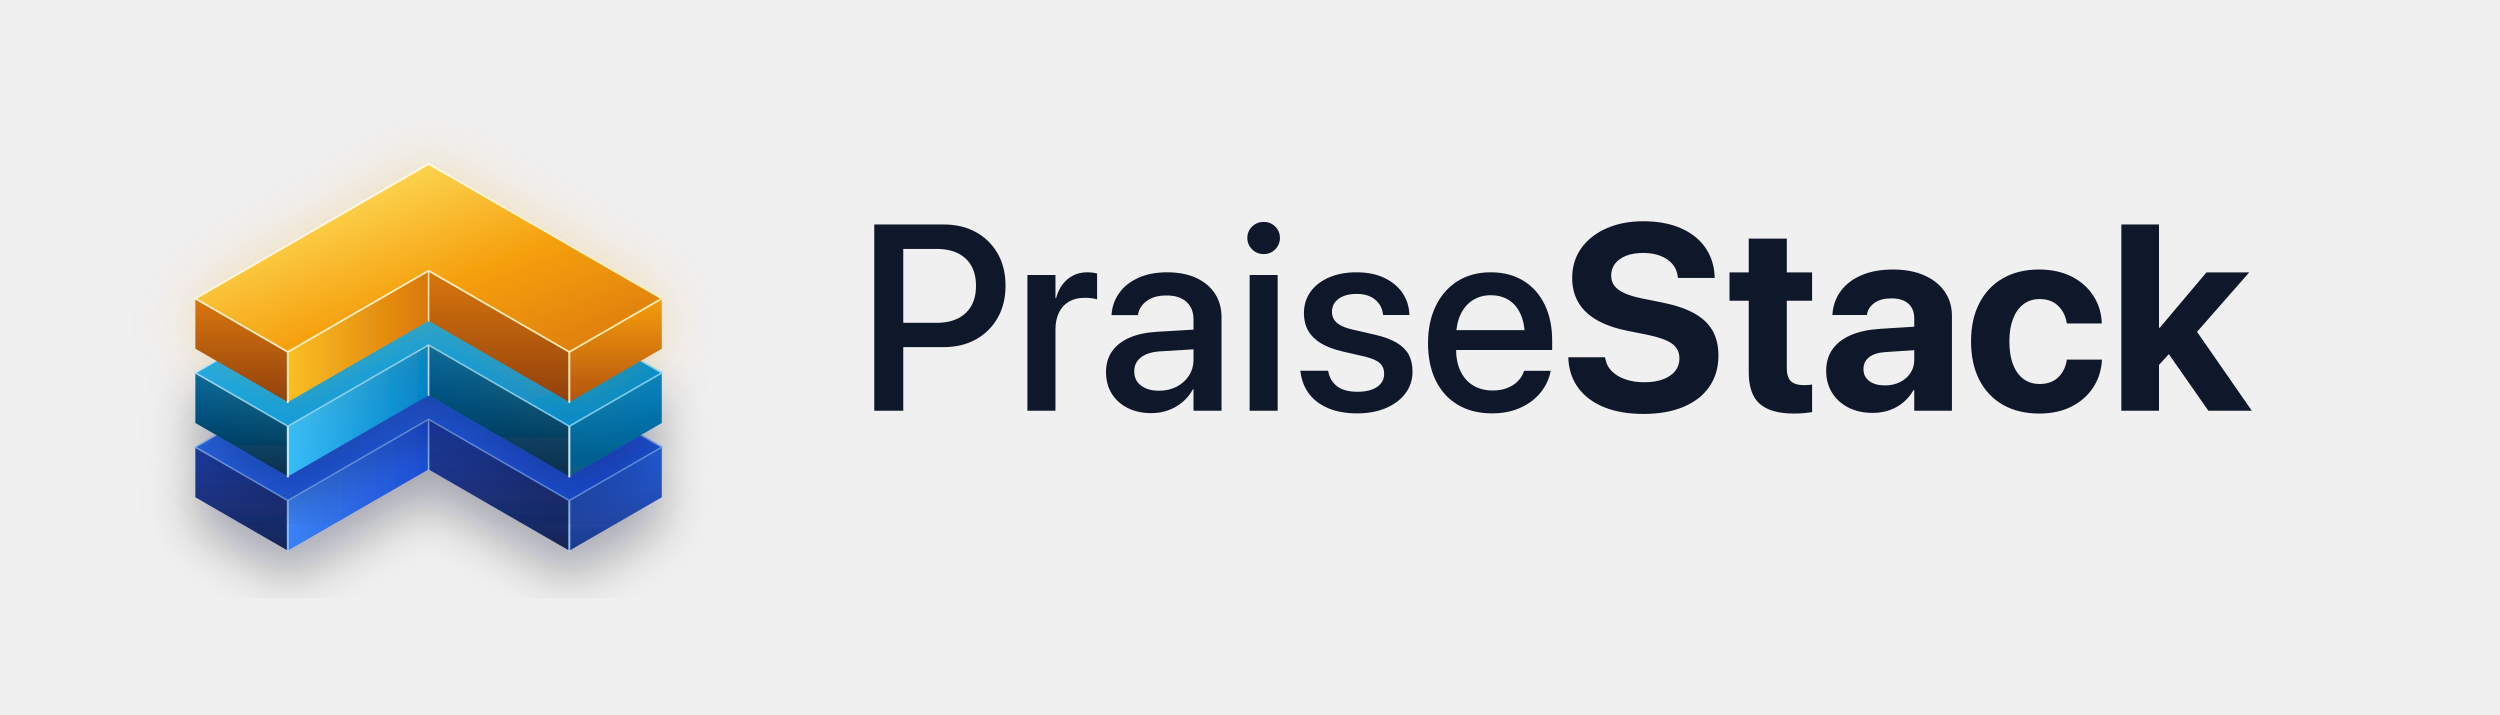
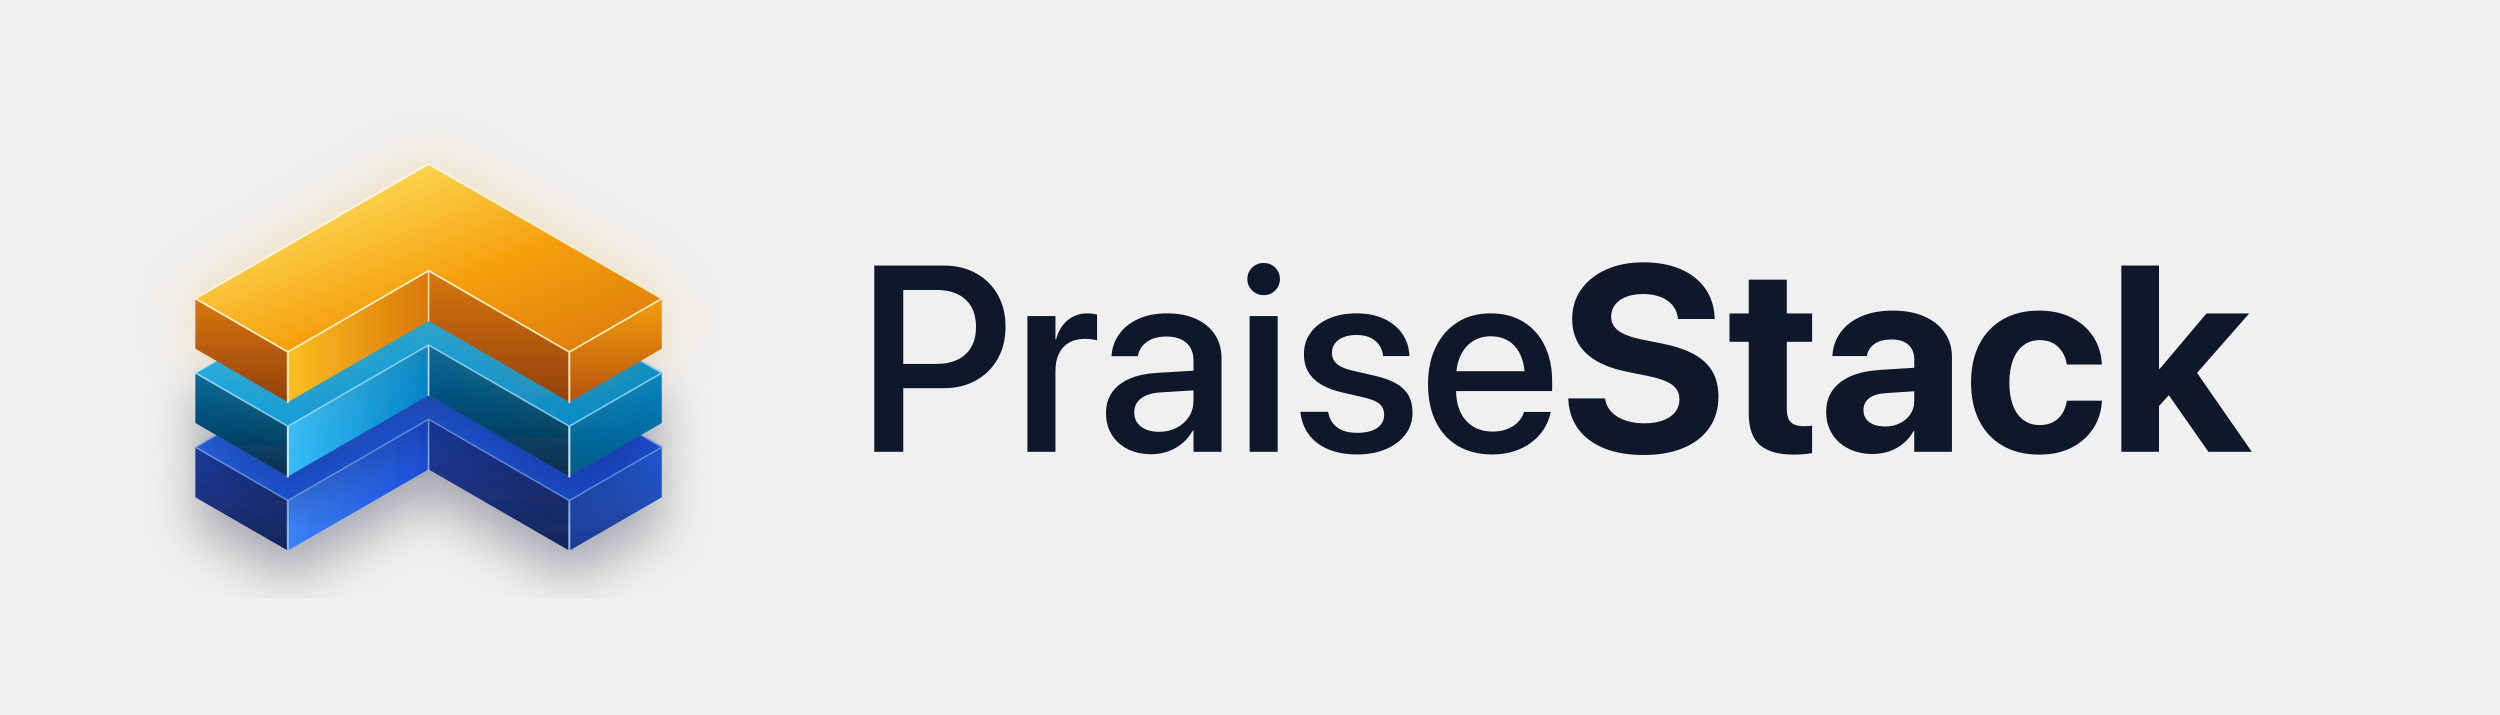
<svg xmlns="http://www.w3.org/2000/svg" viewBox="0 0 1400 400" width="1400" height="400">
  <defs>
    <filter id="softShadow" x="-20%" y="-20%" width="140%" height="140%">
      <feDropShadow dx="0" dy="16" stdDeviation="14" flood-color="#020617" flood-opacity="0.30" />
    </filter>
    <filter id="amberAura" x="-30%" y="-30%" width="160%" height="160%">
      <feDropShadow dx="0" dy="0" stdDeviation="16" flood-color="#F59E0B" flood-opacity="0.25" />
    </filter>
    <linearGradient id="blueTop" x1="0%" y1="0%" x2="100%" y2="100%">
      <stop offset="0%" stop-color="#3B82F6" />
      <stop offset="50%" stop-color="#2563EB" />
      <stop offset="100%" stop-color="#1D4ED8" />
    </linearGradient>
    <linearGradient id="blueLeft" x1="0%" y1="0%" x2="0%" y2="100%">
      <stop offset="0%" stop-color="#1E40AF" />
      <stop offset="100%" stop-color="#172554" />
    </linearGradient>
    <linearGradient id="blueRight" x1="0%" y1="0%" x2="0%" y2="100%">
      <stop offset="0%" stop-color="#2563EB" />
      <stop offset="100%" stop-color="#1E3A8A" />
    </linearGradient>
    <linearGradient id="blueInner" x1="0%" y1="0%" x2="100%" y2="0%">
      <stop offset="0%" stop-color="#3B82F6" />
      <stop offset="100%" stop-color="#1D4ED8" />
    </linearGradient>
    <linearGradient id="blueRim" x1="0%" y1="0%" x2="100%" y2="100%">
      <stop offset="0%" stop-color="#93C5FD" stop-opacity="0.85" />
      <stop offset="50%" stop-color="#60A5FA" stop-opacity="0.45" />
      <stop offset="100%" stop-color="#3B82F6" stop-opacity="0.75" />
    </linearGradient>
    <linearGradient id="cyanTop" x1="0%" y1="0%" x2="100%" y2="100%">
      <stop offset="0%" stop-color="#38BDF8" />
      <stop offset="45%" stop-color="#0EA5E9" />
      <stop offset="100%" stop-color="#0284C7" />
    </linearGradient>
    <linearGradient id="cyanLeft" x1="0%" y1="0%" x2="0%" y2="100%">
      <stop offset="0%" stop-color="#0369A1" />
      <stop offset="100%" stop-color="#082F49" />
    </linearGradient>
    <linearGradient id="cyanRight" x1="0%" y1="0%" x2="0%" y2="100%">
      <stop offset="0%" stop-color="#0284C7" />
      <stop offset="100%" stop-color="#075985" />
    </linearGradient>
    <linearGradient id="cyanInner" x1="0%" y1="0%" x2="100%" y2="0%">
      <stop offset="0%" stop-color="#38BDF8" />
      <stop offset="100%" stop-color="#0284C7" />
    </linearGradient>
    <linearGradient id="cyanRim" x1="0%" y1="0%" x2="100%" y2="100%">
      <stop offset="0%" stop-color="#E0F2FE" stop-opacity="0.9" />
      <stop offset="50%" stop-color="#7DD3FC" stop-opacity="0.55" />
      <stop offset="100%" stop-color="#38BDF8" stop-opacity="0.8" />
    </linearGradient>
    <linearGradient id="amberTop" x1="0%" y1="0%" x2="100%" y2="100%">
      <stop offset="0%" stop-color="#FEF3C7" />
      <stop offset="25%" stop-color="#FCD34D" />
      <stop offset="60%" stop-color="#F59E0B" />
      <stop offset="100%" stop-color="#D97706" />
    </linearGradient>
    <linearGradient id="amberLeft" x1="0%" y1="0%" x2="0%" y2="100%">
      <stop offset="0%" stop-color="#D97706" />
      <stop offset="100%" stop-color="#92400E" />
    </linearGradient>
    <linearGradient id="amberRight" x1="0%" y1="0%" x2="0%" y2="100%">
      <stop offset="0%" stop-color="#F59E0B" />
      <stop offset="100%" stop-color="#B45309" />
    </linearGradient>
    <linearGradient id="amberInner" x1="0%" y1="0%" x2="100%" y2="0%">
      <stop offset="0%" stop-color="#FBBF24" />
      <stop offset="100%" stop-color="#D97706" />
    </linearGradient>
    <linearGradient id="amberRim" x1="0%" y1="0%" x2="100%" y2="100%">
      <stop offset="0%" stop-color="#FFFFFF" stop-opacity="0.95" />
      <stop offset="40%" stop-color="#FEF3C7" stop-opacity="0.8" />
      <stop offset="100%" stop-color="#FDE68A" stop-opacity="0.85" />
    </linearGradient>
  </defs>
  <style>
    .wordmark { fill: #0F172A; }
    @media (prefers-color-scheme: dark) {
      .wordmark { fill: #F8FAFC; }
    }
  </style>
  <g filter="url(#softShadow)" stroke-linejoin="round">
    <path d="M 318.81 280.3 L 240.0 234.8 L 240.0 262.88 L 318.81 308.38 Z" fill="url(#blueLeft)" />
    <path d="M 240.0 234.8 L 161.19 280.3 L 161.19 308.38 L 240.0 262.88 Z" fill="url(#blueInner)" />
    <path d="M 109.4 250.4 L 161.19 280.3 L 161.19 308.38 L 109.4 278.48 Z" fill="url(#blueLeft)" />
    <path d="M 370.6 250.4 L 318.81 280.3 L 318.81 308.38 L 370.6 278.48 Z" fill="url(#blueRight)" />
    <line x1="161.19" y1="280.3" x2="161.19" y2="308.38" stroke="#93C5FD" stroke-width="1.144" stroke-linecap="round" opacity="0.90" />
    <line x1="318.81" y1="280.3" x2="318.81" y2="308.38" stroke="#93C5FD" stroke-width="1.144" stroke-linecap="round" opacity="0.90" />
    <line x1="240.0" y1="234.8" x2="240.0" y2="262.88" stroke="#93C5FD" stroke-width="0.936" stroke-linecap="round" opacity="0.80" />
    <path d="M 240.0 175.0 L 370.6 250.4 L 318.81 280.3 L 240.0 234.8 L 161.19 280.3 L 109.4 250.4 Z" fill="url(#blueTop)" stroke="url(#blueRim)" stroke-width="1.04" />
    <path d="M 240.0 175.0 L 370.6 250.4 L 318.81 280.3 L 240.0 234.8 L 161.19 280.3 L 109.4 250.4 Z" fill="none" stroke="#FFFFFF" stroke-width="0.624" opacity="0.3" />
  </g>
  <g filter="url(#softShadow)" stroke-linejoin="round">
    <path d="M 318.81 238.7 L 240.0 193.2 L 240.0 221.28 L 318.81 266.78 Z" fill="url(#cyanLeft)" />
    <path d="M 240.0 193.2 L 161.19 238.7 L 161.19 266.78 L 240.0 221.28 Z" fill="url(#cyanInner)" />
    <path d="M 109.4 208.8 L 161.19 238.7 L 161.19 266.78 L 109.4 236.88 Z" fill="url(#cyanLeft)" />
    <path d="M 370.6 208.8 L 318.81 238.7 L 318.81 266.78 L 370.6 236.88 Z" fill="url(#cyanRight)" />
    <line x1="161.19" y1="238.7" x2="161.19" y2="266.78" stroke="#E0F2FE" stroke-width="1.144" stroke-linecap="round" opacity="0.90" />
    <line x1="318.81" y1="238.7" x2="318.81" y2="266.78" stroke="#E0F2FE" stroke-width="1.144" stroke-linecap="round" opacity="0.90" />
    <line x1="240.0" y1="193.2" x2="240.0" y2="221.28" stroke="#E0F2FE" stroke-width="0.936" stroke-linecap="round" opacity="0.80" />
    <path d="M 240.0 133.4 L 370.6 208.8 L 318.81 238.7 L 240.0 193.2 L 161.19 238.7 L 109.4 208.8 Z" fill="url(#cyanTop)" stroke="url(#cyanRim)" stroke-width="1.04" />
    <path d="M 240.0 133.4 L 370.6 208.8 L 318.81 238.7 L 240.0 193.2 L 161.19 238.7 L 109.4 208.8 Z" fill="none" stroke="#FFFFFF" stroke-width="0.624" opacity="0.38" />
  </g>
  <g filter="url(#amberAura)" stroke-linejoin="round">
    <path d="M 318.81 197.1 L 240.0 151.6 L 240.0 179.68 L 318.81 225.18 Z" fill="url(#amberLeft)" />
    <path d="M 240.0 151.6 L 161.19 197.1 L 161.19 225.18 L 240.0 179.68 Z" fill="url(#amberInner)" />
    <path d="M 109.4 167.2 L 161.19 197.1 L 161.19 225.18 L 109.4 195.28 Z" fill="url(#amberLeft)" />
    <path d="M 370.6 167.2 L 318.81 197.1 L 318.81 225.18 L 370.6 195.28 Z" fill="url(#amberRight)" />
    <line x1="161.19" y1="197.1" x2="161.19" y2="225.18" stroke="#FEF3C7" stroke-width="1.144" stroke-linecap="round" opacity="0.90" />
    <line x1="318.81" y1="197.1" x2="318.81" y2="225.18" stroke="#FEF3C7" stroke-width="1.144" stroke-linecap="round" opacity="0.90" />
    <line x1="240.0" y1="151.6" x2="240.0" y2="179.68" stroke="#FEF3C7" stroke-width="0.936" stroke-linecap="round" opacity="0.80" />
    <path d="M 240.0 91.8 L 370.6 167.2 L 318.81 197.1 L 240.0 151.6 L 161.19 197.1 L 109.4 167.2 Z" fill="url(#amberTop)" stroke="url(#amberRim)" stroke-width="1.04" />
    <path d="M 240.0 91.8 L 370.6 167.2 L 318.81 197.1 L 240.0 151.6 L 161.19 197.1 L 109.4 167.2 Z" fill="none" stroke="#FFFFFF" stroke-width="0.624" opacity="0.5" />
  </g>
-   <g transform="translate(480.0, 230.0) scale(1.480132)" class="wordmark">
+   <g transform="translate(480.0, 253.0) scale(1.480132)" class="wordmark">
    <path d="M 11.97 -24.06 L 11.97 -33.25 L 30.01 -33.25 Q 37.13 -33.25 41.05 -36.93 Q 44.97 -40.61 44.97 -47.19 L 44.97 -47.29 Q 44.97 -53.92 41.05 -57.57 Q 37.13 -61.22 30.01 -61.22 L 11.97 -61.22 L 11.97 -70.46 L 32.75 -70.46 Q 39.68 -70.46 44.94 -67.56 Q 50.19 -64.67 53.17 -59.47 Q 56.14 -54.26 56.14 -47.37 L 56.14 -47.27 Q 56.14 -40.37 53.17 -35.14 Q 50.19 -29.91 44.94 -26.98 Q 39.68 -24.06 32.75 -24.06 Z M 6.48 0.0 L 6.48 -70.46 L 17.45 -70.46 L 17.45 0.0 Z M 64.42 0.0 L 64.42 -51.35 L 75.03 -51.35 L 75.03 -42.56 L 75.26 -42.56 Q 76.48 -47.12 79.59 -49.74 Q 82.71 -52.37 87.1 -52.37 Q 88.25 -52.37 89.21 -52.23 Q 90.17 -52.1 90.78 -51.94 L 90.78 -42.12 Q 90.15 -42.37 88.86 -42.55 Q 87.57 -42.72 86.01 -42.72 Q 82.64 -42.72 80.17 -41.29 Q 77.69 -39.86 76.36 -37.15 Q 75.03 -34.44 75.03 -30.6 L 75.03 0.0 Z M 111.32 0.92 Q 106.22 0.92 102.35 -1.03 Q 98.48 -2.98 96.32 -6.48 Q 94.16 -9.99 94.16 -14.59 L 94.16 -14.68 Q 94.16 -19.18 96.42 -22.44 Q 98.67 -25.69 102.95 -27.59 Q 107.23 -29.48 113.3 -29.85 L 132.68 -31.0 L 132.68 -23.57 L 114.7 -22.46 Q 109.97 -22.18 107.41 -20.2 Q 104.84 -18.22 104.84 -14.95 L 104.84 -14.86 Q 104.84 -11.48 107.4 -9.52 Q 109.96 -7.56 114.21 -7.56 Q 117.92 -7.56 120.87 -9.08 Q 123.81 -10.61 125.53 -13.26 Q 127.26 -15.91 127.26 -19.22 L 127.26 -34.54 Q 127.26 -38.76 124.61 -41.18 Q 121.95 -43.6 117.04 -43.6 Q 112.49 -43.6 109.73 -41.65 Q 106.96 -39.7 106.3 -36.61 L 106.2 -36.16 L 96.23 -36.16 L 96.28 -36.71 Q 96.68 -41.16 99.27 -44.69 Q 101.86 -48.23 106.44 -50.3 Q 111.02 -52.37 117.33 -52.37 Q 123.61 -52.37 128.21 -50.27 Q 132.81 -48.17 135.34 -44.36 Q 137.86 -40.54 137.86 -35.39 L 137.86 0.0 L 127.26 0.0 L 127.26 -8.08 L 127.02 -8.08 Q 125.55 -5.34 123.16 -3.32 Q 120.77 -1.29 117.75 -0.18 Q 114.74 0.92 111.32 0.92 Z M 148.49 0.0 L 148.49 -51.35 L 159.1 -51.35 L 159.1 0.0 Z M 153.8 -59.26 Q 151.23 -59.26 149.43 -61.05 Q 147.63 -62.85 147.63 -65.35 Q 147.63 -67.9 149.43 -69.67 Q 151.23 -71.44 153.8 -71.44 Q 156.4 -71.44 158.18 -69.67 Q 159.96 -67.9 159.96 -65.35 Q 159.96 -62.85 158.18 -61.05 Q 156.4 -59.26 153.8 -59.26 Z M 189.23 1.01 Q 182.81 1.01 178.19 -0.96 Q 173.58 -2.93 170.94 -6.46 Q 168.31 -10.0 167.75 -14.69 L 167.7 -15.13 L 178.19 -15.13 L 178.29 -14.66 Q 179.03 -11.12 181.73 -9.14 Q 184.43 -7.17 189.27 -7.17 Q 192.46 -7.17 194.71 -7.98 Q 196.96 -8.8 198.17 -10.32 Q 199.39 -11.83 199.39 -13.91 L 199.39 -13.95 Q 199.39 -16.46 197.78 -17.98 Q 196.17 -19.5 192.02 -20.49 L 183.65 -22.42 Q 178.76 -23.55 175.52 -25.49 Q 172.28 -27.42 170.66 -30.25 Q 169.04 -33.09 169.04 -36.84 L 169.04 -36.89 Q 169.04 -41.51 171.53 -44.99 Q 174.02 -48.47 178.51 -50.42 Q 183.0 -52.37 188.9 -52.37 Q 194.97 -52.37 199.37 -50.3 Q 203.76 -48.22 206.22 -44.7 Q 208.67 -41.18 208.91 -36.8 L 208.95 -36.22 L 199.0 -36.22 L 198.95 -36.58 Q 198.51 -39.96 195.93 -42.07 Q 193.35 -44.19 188.9 -44.19 Q 186.05 -44.19 183.97 -43.35 Q 181.88 -42.51 180.77 -40.99 Q 179.65 -39.46 179.65 -37.41 L 179.65 -37.36 Q 179.65 -35.8 180.41 -34.53 Q 181.16 -33.27 182.85 -32.33 Q 184.54 -31.39 187.26 -30.75 L 195.63 -28.82 Q 200.88 -27.63 204.06 -25.76 Q 207.23 -23.89 208.68 -21.22 Q 210.12 -18.56 210.12 -14.85 L 210.12 -14.8 Q 210.12 -10.11 207.43 -6.54 Q 204.73 -2.98 200.01 -0.98 Q 195.29 1.01 189.23 1.01 Z M 240.25 1.01 Q 232.7 1.01 227.26 -2.24 Q 221.82 -5.49 218.9 -11.45 Q 215.99 -17.42 215.99 -25.52 L 215.99 -25.57 Q 215.99 -33.6 218.92 -39.63 Q 221.85 -45.67 227.17 -49.02 Q 232.49 -52.37 239.69 -52.37 Q 246.89 -52.37 252.11 -49.15 Q 257.33 -45.93 260.15 -40.11 Q 262.96 -34.29 262.96 -26.57 L 262.96 -22.98 L 221.25 -22.98 L 221.25 -30.48 L 257.83 -30.48 L 252.63 -23.5 L 252.63 -27.59 Q 252.63 -33.01 250.98 -36.59 Q 249.34 -40.17 246.44 -41.94 Q 243.53 -43.7 239.75 -43.7 Q 235.97 -43.7 232.99 -41.86 Q 230.0 -40.01 228.3 -36.41 Q 226.59 -32.81 226.59 -27.59 L 226.59 -23.49 Q 226.59 -18.5 228.28 -14.96 Q 229.97 -11.42 233.09 -9.54 Q 236.21 -7.65 240.48 -7.65 Q 243.59 -7.65 245.99 -8.61 Q 248.38 -9.56 249.96 -11.16 Q 251.54 -12.76 252.19 -14.7 L 252.31 -15.09 L 262.4 -15.09 L 262.29 -14.57 Q 261.67 -11.54 259.92 -8.74 Q 258.17 -5.93 255.34 -3.72 Q 252.51 -1.52 248.72 -0.25 Q 244.93 1.01 240.25 1.01 Z" />
    <path transform="translate(265.87, 0)" d="M 31.59 1.22 Q 23.22 1.22 16.99 -1.23 Q 10.77 -3.69 7.2 -8.31 Q 3.64 -12.94 3.22 -19.41 L 3.17 -20.21 L 17.09 -20.21 L 17.19 -19.65 Q 17.68 -16.94 19.65 -14.95 Q 21.63 -12.96 24.79 -11.87 Q 27.95 -10.77 31.96 -10.77 Q 36.06 -10.77 39.03 -11.88 Q 41.99 -12.99 43.62 -15.01 Q 45.24 -17.04 45.24 -19.73 L 45.24 -19.78 Q 45.24 -23.34 42.43 -25.37 Q 39.62 -27.39 33.06 -28.74 L 25.61 -30.22 Q 18.68 -31.62 14.01 -34.29 Q 9.35 -36.96 7.01 -40.95 Q 4.66 -44.95 4.66 -50.24 L 4.66 -50.29 Q 4.69 -56.74 8.14 -61.54 Q 11.6 -66.33 17.66 -69.01 Q 23.73 -71.68 31.52 -71.68 Q 39.67 -71.68 45.61 -69.13 Q 51.54 -66.58 54.87 -61.95 Q 58.2 -57.32 58.54 -51.15 L 58.59 -50.24 L 44.68 -50.24 L 44.6 -50.83 Q 44.24 -53.61 42.52 -55.58 Q 40.8 -57.54 37.99 -58.62 Q 35.18 -59.69 31.52 -59.69 Q 27.76 -59.69 25.04 -58.61 Q 22.31 -57.52 20.86 -55.6 Q 19.41 -53.69 19.41 -51.17 L 19.41 -51.12 Q 19.41 -48.9 20.65 -47.25 Q 21.9 -45.61 24.5 -44.45 Q 27.1 -43.29 31.15 -42.46 L 38.6 -40.97 Q 46.0 -39.5 50.72 -36.91 Q 55.44 -34.33 57.71 -30.4 Q 59.99 -26.46 59.99 -20.92 L 59.99 -20.87 Q 59.99 -14.11 56.59 -9.14 Q 53.2 -4.17 46.84 -1.48 Q 40.48 1.22 31.59 1.22 Z M 88.55 1.07 Q 79.83 1.07 75.65 -2.58 Q 71.46 -6.23 71.46 -14.62 L 71.46 -41.6 L 64.18 -41.6 L 64.18 -52.34 L 71.46 -52.34 L 71.46 -65.11 L 85.86 -65.11 L 85.86 -52.34 L 95.43 -52.34 L 95.43 -41.6 L 85.86 -41.6 L 85.86 -16.19 Q 85.86 -12.52 87.49 -11.1 Q 89.11 -9.67 92.36 -9.67 Q 93.31 -9.67 94.04 -9.74 Q 94.78 -9.81 95.43 -9.89 L 95.43 0.54 Q 94.24 0.73 92.5 0.9 Q 90.77 1.07 88.55 1.07 Z M 118.36 0.83 Q 113.13 0.83 109.17 -1.2 Q 105.2 -3.22 102.98 -6.8 Q 100.76 -10.38 100.76 -14.99 L 100.76 -15.06 Q 100.76 -19.85 103.15 -23.24 Q 105.54 -26.64 110.1 -28.6 Q 114.65 -30.57 121.14 -30.98 L 141.55 -32.25 L 141.55 -23.39 L 123.29 -22.19 Q 119.17 -21.95 117.02 -20.26 Q 114.87 -18.58 114.87 -15.8 L 114.87 -15.72 Q 114.87 -12.84 117.08 -11.21 Q 119.29 -9.57 122.97 -9.57 Q 126.17 -9.57 128.67 -10.82 Q 131.18 -12.06 132.63 -14.23 Q 134.08 -16.41 134.08 -19.12 L 134.08 -34.99 Q 134.08 -38.48 131.87 -40.49 Q 129.66 -42.5 125.46 -42.5 Q 121.48 -42.5 119.13 -40.86 Q 116.77 -39.21 116.24 -36.67 L 116.14 -36.21 L 103.1 -36.21 L 103.15 -36.79 Q 103.56 -41.65 106.37 -45.4 Q 109.18 -49.15 114.17 -51.28 Q 119.17 -53.42 126.07 -53.42 Q 132.84 -53.42 137.83 -51.23 Q 142.82 -49.05 145.58 -45.1 Q 148.34 -41.16 148.34 -35.89 L 148.34 0.0 L 134.08 0.0 L 134.08 -7.79 L 133.79 -7.79 Q 132.3 -5.13 129.99 -3.19 Q 127.69 -1.25 124.74 -0.21 Q 121.8 0.83 118.36 0.83 Z M 181.4 1.07 Q 173.44 1.07 167.64 -2.23 Q 161.84 -5.54 158.7 -11.67 Q 155.57 -17.8 155.57 -26.22 L 155.57 -26.27 Q 155.57 -34.64 158.73 -40.73 Q 161.89 -46.83 167.66 -50.12 Q 173.44 -53.42 181.27 -53.42 Q 188.38 -53.42 193.62 -50.76 Q 198.85 -48.1 201.81 -43.55 Q 204.76 -39.01 205.03 -33.35 L 205.05 -33.01 L 191.8 -33.01 L 191.72 -33.45 Q 191.09 -37.18 188.49 -39.71 Q 185.89 -42.24 181.47 -42.24 Q 177.98 -42.24 175.42 -40.31 Q 172.85 -38.38 171.46 -34.79 Q 170.07 -31.2 170.07 -26.2 L 170.07 -26.15 Q 170.07 -21.04 171.46 -17.46 Q 172.85 -13.87 175.43 -11.99 Q 178.0 -10.11 181.52 -10.11 Q 185.82 -10.11 188.43 -12.51 Q 191.04 -14.92 191.75 -18.9 L 191.82 -19.34 L 205.1 -19.34 L 205.08 -19.02 Q 204.74 -13.31 201.76 -8.76 Q 198.78 -4.22 193.59 -1.57 Q 188.4 1.07 181.4 1.07 Z M 212.43 0.0 L 212.43 -70.46 L 226.68 -70.46 L 226.68 0.0 Z M 245.36 0.0 L 229.2 -23.12 L 238.21 -33.98 L 261.79 0.0 Z M 224.95 -15.41 L 224.95 -31.4 L 226.98 -31.4 L 244.65 -52.34 L 260.82 -52.34 L 236.67 -24.83 L 233.5 -24.83 Z" />
  </g>
</svg>
